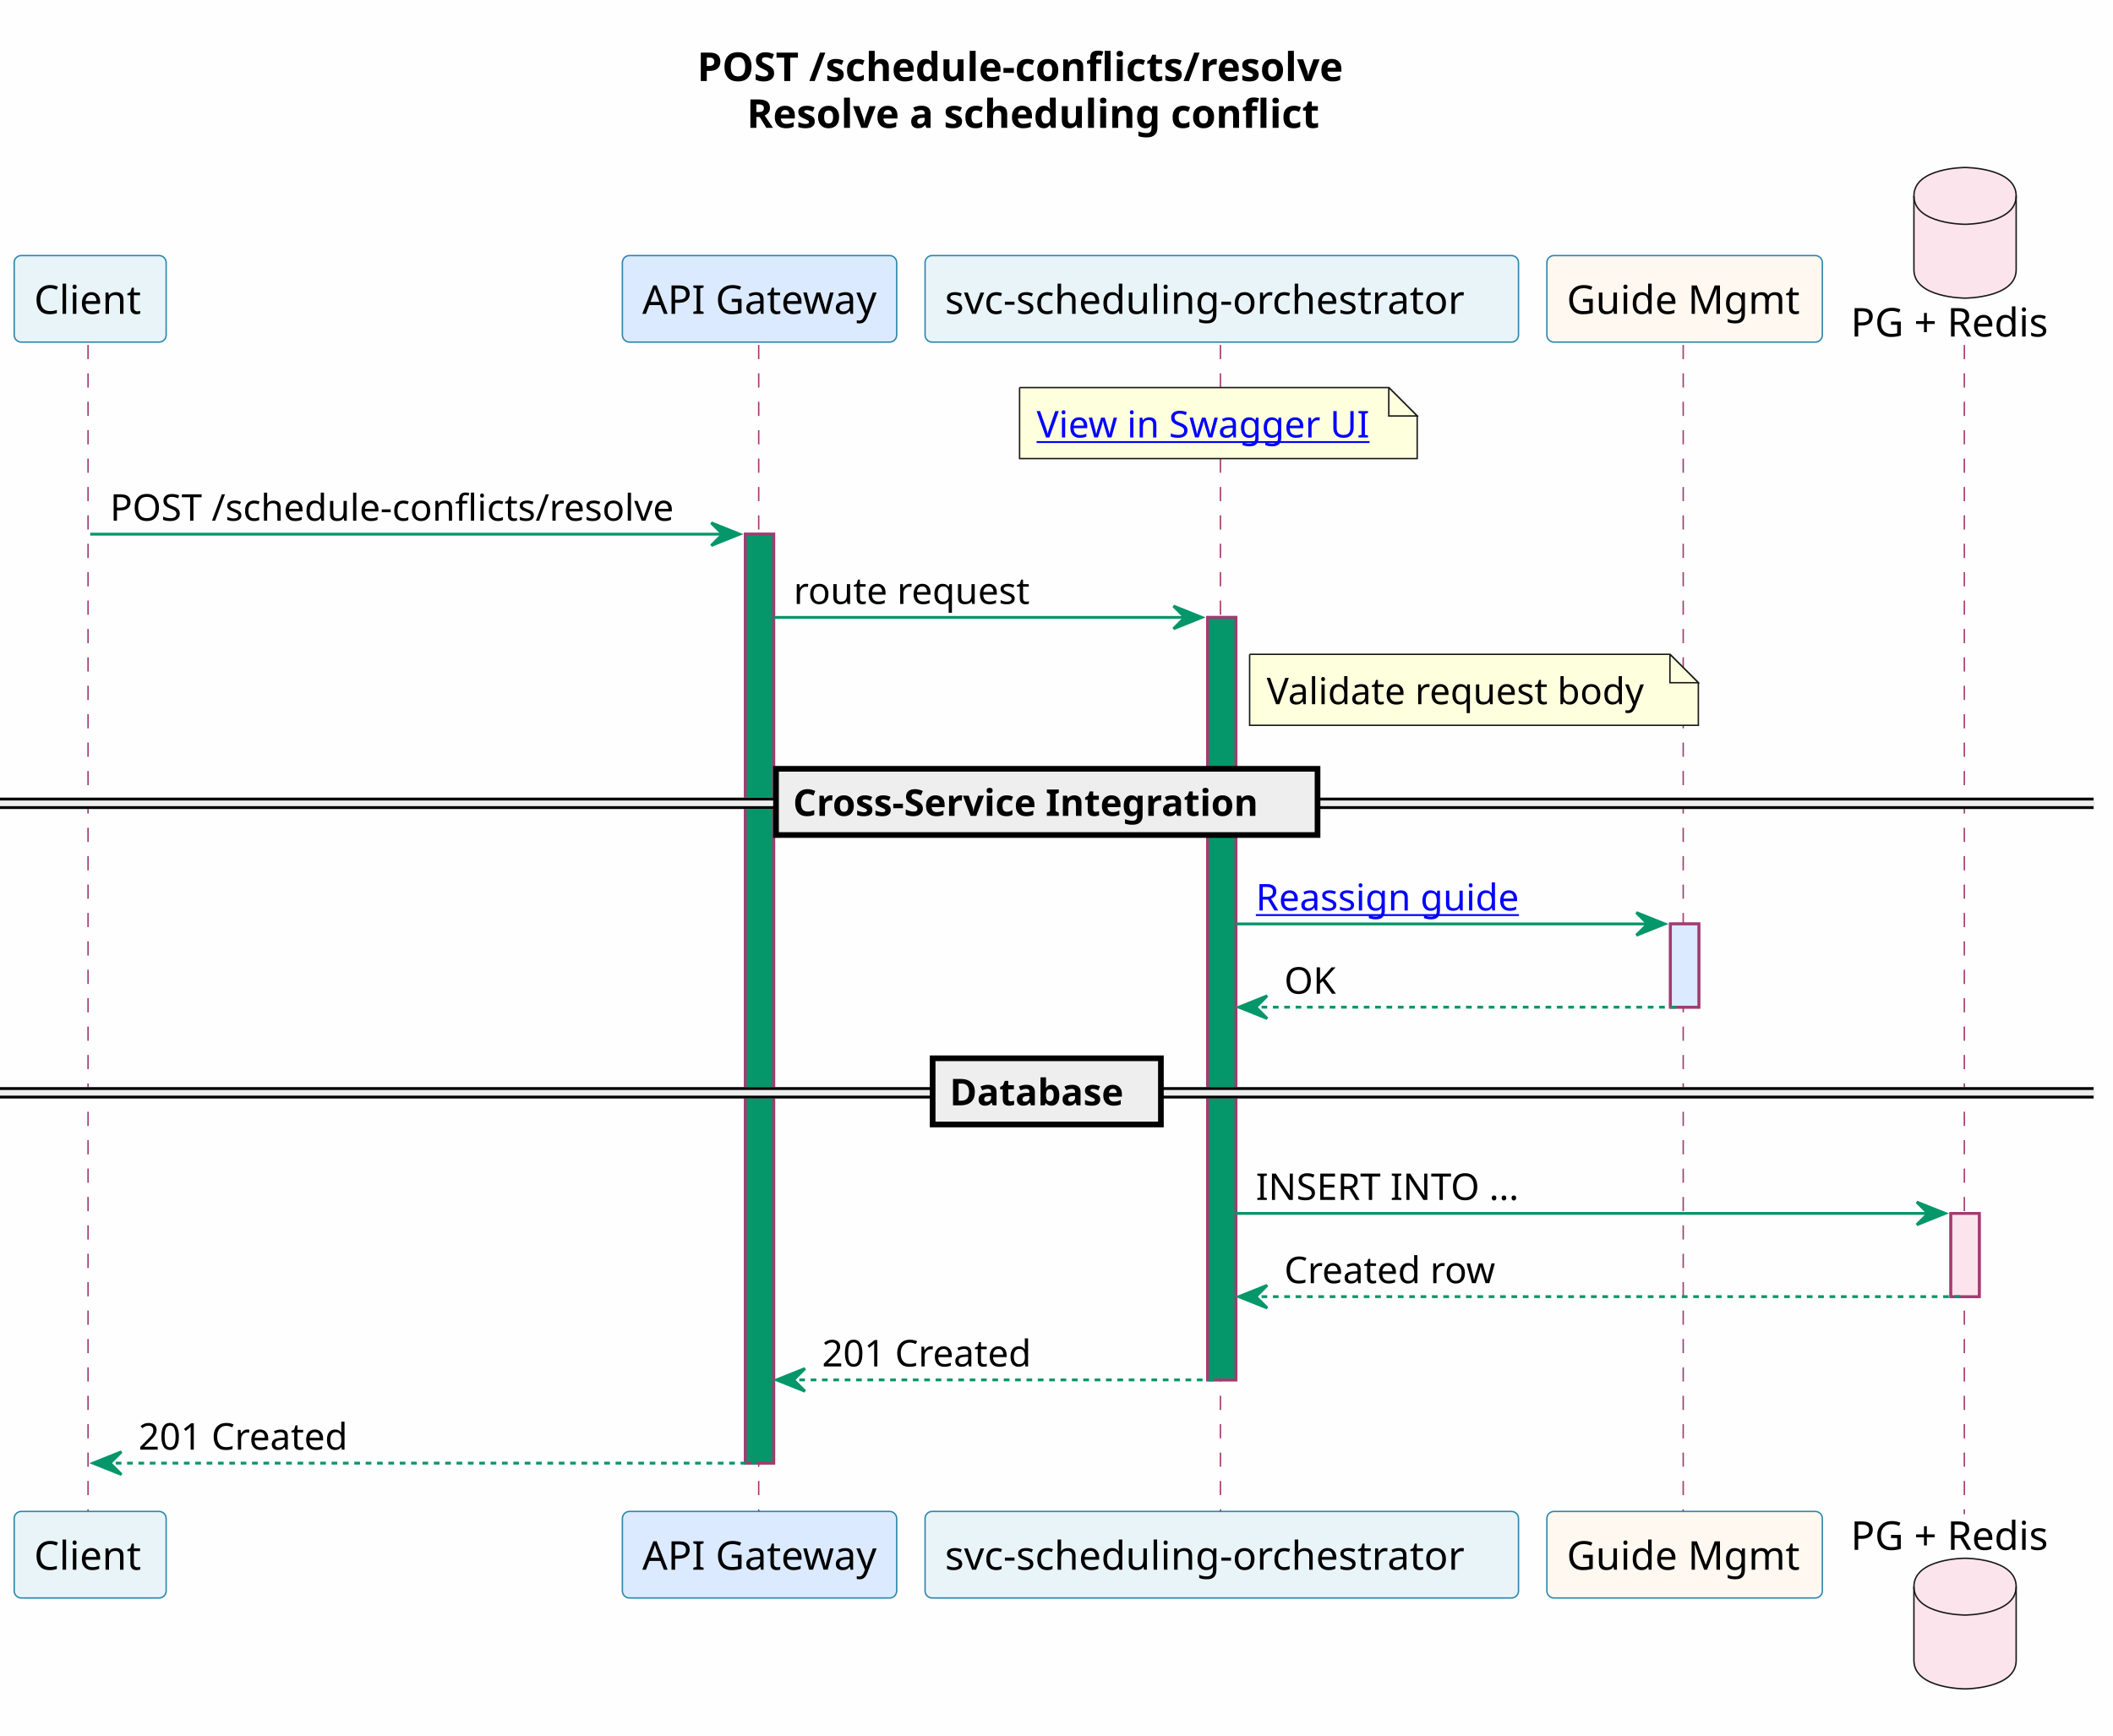
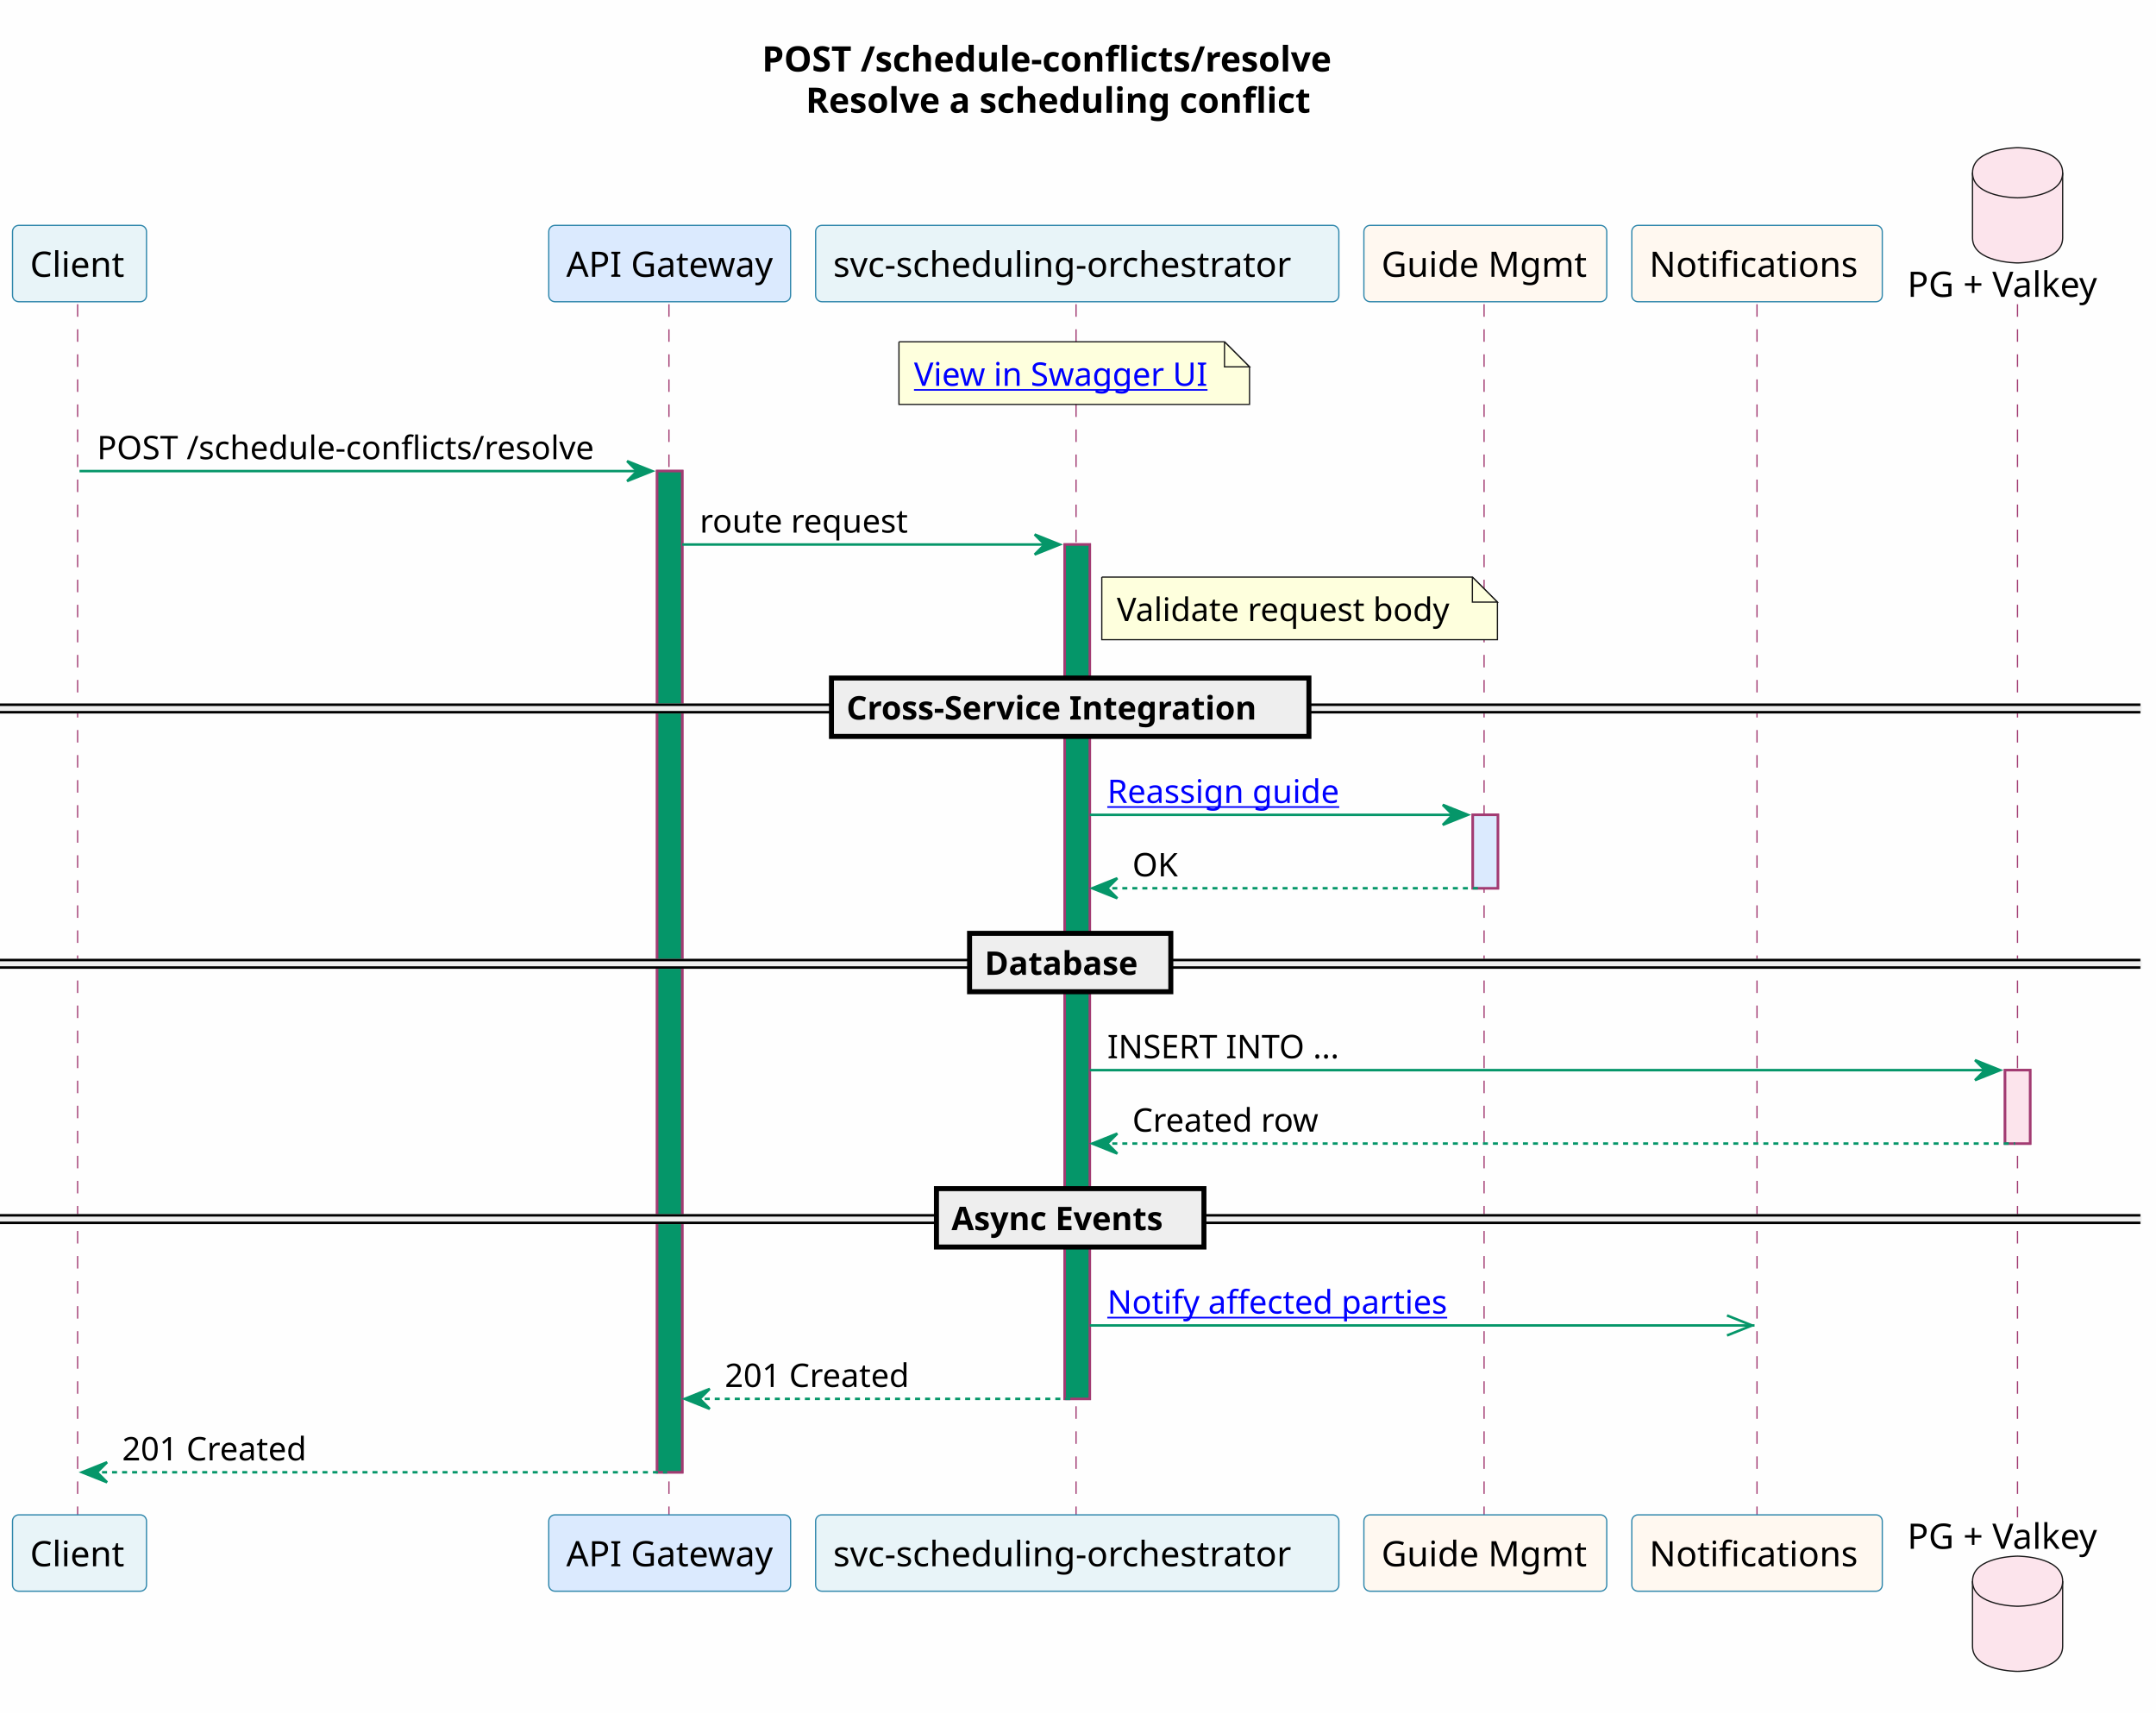
- <svg xmlns="http://www.w3.org/2000/svg" xmlns:xlink="http://www.w3.org/1999/xlink" contentStyleType="text/css" data-diagram-type="SEQUENCE" height="611px" preserveAspectRatio="none" style="width:744px;height:611px;background:#FEFEFE;" version="1.1" viewBox="0 0 744 611" width="744px" zoomAndPan="magnify">
+ <svg xmlns="http://www.w3.org/2000/svg" xmlns:xlink="http://www.w3.org/1999/xlink" contentStyleType="text/css" data-diagram-type="SEQUENCE" height="684px" preserveAspectRatio="none" style="width:861px;height:684px;background:#FEFEFE;" version="1.1" viewBox="0 0 861 684" width="861px" zoomAndPan="magnify">
  <defs />
  <g>
-     <rect fill="#FEFEFE" height="611" style="stroke:none;stroke-width:1;" width="744" x="0" y="0" />
-     <text fill="#000000" font-family="Segoe UI" font-size="14" font-weight="bold" lengthAdjust="spacing" textLength="245.171" x="245.489" y="28.535">POST /schedule-conflicts/resolve</text>
-     <text fill="#000000" font-family="Segoe UI" font-size="14" font-weight="bold" lengthAdjust="spacing" textLength="210.246" x="262.952" y="45.023">Resolve a scheduling conflict</text>
+     <rect fill="#FEFEFE" height="684" style="stroke:none;stroke-width:1;" width="861" x="0" y="0" />
+     <text fill="#000000" font-family="Segoe UI" font-size="14" font-weight="bold" lengthAdjust="spacing" textLength="245.171" x="304.295" y="28.535">POST /schedule-conflicts/resolve</text>
+     <text fill="#000000" font-family="Segoe UI" font-size="14" font-weight="bold" lengthAdjust="spacing" textLength="210.246" x="321.758" y="45.023">Resolve a scheduling conflict</text>
    <g>
-       <rect fill="#059669" height="327.106" style="stroke:#A23B72;stroke-width:1;" width="10" x="262.434" y="188.086" />
+       <rect fill="#059669" height="399.727" style="stroke:#A23B72;stroke-width:1;" width="10" x="262.434" y="188.086" />
    </g>
    <g>
-       <rect fill="#059669" height="268.484" style="stroke:#A23B72;stroke-width:1;" width="10" x="425.197" y="217.397" />
+       <rect fill="#059669" height="341.106" style="stroke:#A23B72;stroke-width:1;" width="10" x="425.197" y="217.397" />
    </g>
    <g>
      <rect fill="#DBEAFE" height="29.311" style="stroke:#A23B72;stroke-width:1;" width="10" x="588.165" y="325.328" />
    </g>
    <g>
-       <rect fill="#FCE4EC" height="29.311" style="stroke:#A23B72;stroke-width:1;" width="10" x="686.904" y="427.26" />
+       <rect fill="#FCE4EC" height="29.311" style="stroke:#A23B72;stroke-width:1;" width="10" x="800.725" y="427.26" />
    </g>
    <g>
-       <rect fill="#000000" fill-opacity="0" height="411.727" width="8" x="27.752" y="121.465" />
-       <line style="stroke:#A23B72;stroke-width:0.5;stroke-dasharray:5,5;" x1="31" x2="31" y1="121.465" y2="533.191" />
+       <rect fill="#000000" fill-opacity="0" height="484.348" width="8" x="27.752" y="121.465" />
+       <line style="stroke:#A23B72;stroke-width:0.5;stroke-dasharray:5,5;" x1="31" x2="31" y1="121.465" y2="605.812" />
    </g>
    <g>
-       <rect fill="#000000" fill-opacity="0" height="411.727" width="8" x="263.434" y="121.465" />
-       <line style="stroke:#A23B72;stroke-width:0.5;stroke-dasharray:5,5;" x1="267.145" x2="267.145" y1="121.465" y2="533.191" />
+       <rect fill="#000000" fill-opacity="0" height="484.348" width="8" x="263.434" y="121.465" />
+       <line style="stroke:#A23B72;stroke-width:0.5;stroke-dasharray:5,5;" x1="267.145" x2="267.145" y1="121.465" y2="605.812" />
    </g>
    <g>
-       <rect fill="#000000" fill-opacity="0" height="411.727" width="8" x="426.197" y="121.465" />
-       <line style="stroke:#A23B72;stroke-width:0.5;stroke-dasharray:5,5;" x1="429.723" x2="429.723" y1="121.465" y2="533.191" />
+       <rect fill="#000000" fill-opacity="0" height="484.348" width="8" x="426.197" y="121.465" />
+       <line style="stroke:#A23B72;stroke-width:0.5;stroke-dasharray:5,5;" x1="429.723" x2="429.723" y1="121.465" y2="605.812" />
    </g>
    <g>
-       <rect fill="#000000" fill-opacity="0" height="411.727" width="8" x="589.165" y="121.465" />
-       <line style="stroke:#A23B72;stroke-width:0.5;stroke-dasharray:5,5;" x1="592.67" x2="592.67" y1="121.465" y2="533.191" />
+       <rect fill="#000000" fill-opacity="0" height="484.348" width="8" x="589.165" y="121.465" />
+       <line style="stroke:#A23B72;stroke-width:0.5;stroke-dasharray:5,5;" x1="592.67" x2="592.67" y1="121.465" y2="605.812" />
    </g>
    <g>
-       <rect fill="#000000" fill-opacity="0" height="411.727" width="8" x="687.904" y="121.465" />
-       <line style="stroke:#A23B72;stroke-width:0.5;stroke-dasharray:5,5;" x1="691.659" x2="691.659" y1="121.465" y2="533.191" />
+       <rect fill="#000000" fill-opacity="0" height="484.348" width="8" x="697.674" y="121.465" />
+       <line style="stroke:#A23B72;stroke-width:0.5;stroke-dasharray:5,5;" x1="701.659" x2="701.659" y1="121.465" y2="605.812" />
+     </g>
+     <g>
+       <rect fill="#000000" fill-opacity="0" height="484.348" width="8" x="801.725" y="121.465" />
+       <line style="stroke:#A23B72;stroke-width:0.5;stroke-dasharray:5,5;" x1="805.689" x2="805.689" y1="121.465" y2="605.812" />
    </g>
    <g class="participant participant-head" data-participant="Client">
      <rect fill="#E8F4F8" height="30.488" rx="2.5" ry="2.5" style="stroke:#2E86AB;stroke-width:0.5;" width="53.505" x="5" y="89.977" />
      <text fill="#000000" font-family="Segoe UI" font-size="14" lengthAdjust="spacing" textLength="39.505" x="12" y="110.512">Client</text>
    </g>
    <g class="participant participant-tail" data-participant="Client">
-       <rect fill="#E8F4F8" height="30.488" rx="2.5" ry="2.5" style="stroke:#2E86AB;stroke-width:0.5;" width="53.505" x="5" y="532.191" />
-       <text fill="#000000" font-family="Segoe UI" font-size="14" lengthAdjust="spacing" textLength="39.505" x="12" y="552.727">Client</text>
+       <rect fill="#E8F4F8" height="30.488" rx="2.5" ry="2.5" style="stroke:#2E86AB;stroke-width:0.5;" width="53.505" x="5" y="604.812" />
+       <text fill="#000000" font-family="Segoe UI" font-size="14" lengthAdjust="spacing" textLength="39.505" x="12" y="625.348">Client</text>
    </g>
    <g class="participant participant-head" data-participant="GW">
      <rect fill="#DBEAFE" height="30.488" rx="2.5" ry="2.5" style="stroke:#2E86AB;stroke-width:0.5;" width="96.578" x="219.145" y="89.977" />
      <text fill="#000000" font-family="Segoe UI" font-size="14" lengthAdjust="spacing" textLength="82.578" x="226.145" y="110.512">API Gateway</text>
    </g>
    <g class="participant participant-tail" data-participant="GW">
-       <rect fill="#DBEAFE" height="30.488" rx="2.5" ry="2.5" style="stroke:#2E86AB;stroke-width:0.5;" width="96.578" x="219.145" y="532.191" />
-       <text fill="#000000" font-family="Segoe UI" font-size="14" lengthAdjust="spacing" textLength="82.578" x="226.145" y="552.727">API Gateway</text>
+       <rect fill="#DBEAFE" height="30.488" rx="2.5" ry="2.5" style="stroke:#2E86AB;stroke-width:0.5;" width="96.578" x="219.145" y="604.812" />
+       <text fill="#000000" font-family="Segoe UI" font-size="14" lengthAdjust="spacing" textLength="82.578" x="226.145" y="625.348">API Gateway</text>
    </g>
    <g class="participant participant-head" data-participant="Svc">
      <a href="/microservices/svc-scheduling-orchestrator/" target="_top" title="/microservices/svc-scheduling-orchestrator/" xlink:actuate="onRequest" xlink:href="/microservices/svc-scheduling-orchestrator/" xlink:show="new" xlink:title="/microservices/svc-scheduling-orchestrator/" xlink:type="simple">
        <rect fill="#E8F4F8" height="30.488" rx="2.5" ry="2.5" style="stroke:#2E86AB;stroke-width:0.5;" width="208.947" x="325.723" y="89.977" />
        <text fill="#000000" font-family="Segoe UI" font-size="14" lengthAdjust="spacing" textLength="194.947" x="332.723" y="110.512">svc-scheduling-orchestrator</text>
      </a>
    </g>
    <g class="participant participant-tail" data-participant="Svc">
      <a href="/microservices/svc-scheduling-orchestrator/" target="_top" title="/microservices/svc-scheduling-orchestrator/" xlink:actuate="onRequest" xlink:href="/microservices/svc-scheduling-orchestrator/" xlink:show="new" xlink:title="/microservices/svc-scheduling-orchestrator/" xlink:type="simple">
-         <rect fill="#E8F4F8" height="30.488" rx="2.5" ry="2.5" style="stroke:#2E86AB;stroke-width:0.5;" width="208.947" x="325.723" y="532.191" />
-         <text fill="#000000" font-family="Segoe UI" font-size="14" lengthAdjust="spacing" textLength="194.947" x="332.723" y="552.727">svc-scheduling-orchestrator</text>
+         <rect fill="#E8F4F8" height="30.488" rx="2.5" ry="2.5" style="stroke:#2E86AB;stroke-width:0.5;" width="208.947" x="325.723" y="604.812" />
+         <text fill="#000000" font-family="Segoe UI" font-size="14" lengthAdjust="spacing" textLength="194.947" x="332.723" y="625.348">svc-scheduling-orchestrator</text>
      </a>
    </g>
    <g class="participant participant-head" data-participant="GM">
      <a href="/microservices/svc-guide-management/" target="_top" title="/microservices/svc-guide-management/" xlink:actuate="onRequest" xlink:href="/microservices/svc-guide-management/" xlink:show="new" xlink:title="/microservices/svc-guide-management/" xlink:type="simple">
        <rect fill="#FFF8F0" height="30.488" rx="2.5" ry="2.5" style="stroke:#2E86AB;stroke-width:0.5;" width="96.988" x="544.67" y="89.977" />
        <text fill="#000000" font-family="Segoe UI" font-size="14" lengthAdjust="spacing" textLength="82.988" x="551.67" y="110.512">Guide Mgmt</text>
      </a>
    </g>
    <g class="participant participant-tail" data-participant="GM">
      <a href="/microservices/svc-guide-management/" target="_top" title="/microservices/svc-guide-management/" xlink:actuate="onRequest" xlink:href="/microservices/svc-guide-management/" xlink:show="new" xlink:title="/microservices/svc-guide-management/" xlink:type="simple">
-         <rect fill="#FFF8F0" height="30.488" rx="2.5" ry="2.5" style="stroke:#2E86AB;stroke-width:0.5;" width="96.988" x="544.67" y="532.191" />
-         <text fill="#000000" font-family="Segoe UI" font-size="14" lengthAdjust="spacing" textLength="82.988" x="551.67" y="552.727">Guide Mgmt</text>
+         <rect fill="#FFF8F0" height="30.488" rx="2.5" ry="2.5" style="stroke:#2E86AB;stroke-width:0.5;" width="96.988" x="544.67" y="604.812" />
+         <text fill="#000000" font-family="Segoe UI" font-size="14" lengthAdjust="spacing" textLength="82.988" x="551.67" y="625.348">Guide Mgmt</text>
+       </a>
+     </g>
+     <g class="participant participant-head" data-participant="Ntfy">
+       <a href="/microservices/svc-notifications/" target="_top" title="/microservices/svc-notifications/" xlink:actuate="onRequest" xlink:href="/microservices/svc-notifications/" xlink:show="new" xlink:title="/microservices/svc-notifications/" xlink:type="simple">
+         <rect fill="#FFF8F0" height="30.488" rx="2.5" ry="2.5" style="stroke:#2E86AB;stroke-width:0.5;" width="100.03" x="651.659" y="89.977" />
+         <text fill="#000000" font-family="Segoe UI" font-size="14" lengthAdjust="spacing" textLength="86.03" x="658.659" y="110.512">Notifications</text>
+       </a>
+     </g>
+     <g class="participant participant-tail" data-participant="Ntfy">
+       <a href="/microservices/svc-notifications/" target="_top" title="/microservices/svc-notifications/" xlink:actuate="onRequest" xlink:href="/microservices/svc-notifications/" xlink:show="new" xlink:title="/microservices/svc-notifications/" xlink:type="simple">
+         <rect fill="#FFF8F0" height="30.488" rx="2.5" ry="2.5" style="stroke:#2E86AB;stroke-width:0.5;" width="100.03" x="651.659" y="604.812" />
+         <text fill="#000000" font-family="Segoe UI" font-size="14" lengthAdjust="spacing" textLength="86.03" x="658.659" y="625.348">Notifications</text>
      </a>
    </g>
    <g class="participant participant-head" data-participant="DB">
-       <text fill="#000000" font-family="Segoe UI" font-size="14" lengthAdjust="spacing" textLength="74.491" x="651.659" y="118.512">PG + Redis</text>
-       <path d="M673.904,68.977 C673.904,58.977 691.904,58.977 691.904,58.977 C691.904,58.977 709.904,58.977 709.904,68.977 L709.904,94.977 C709.904,104.977 691.904,104.977 691.904,104.977 C691.904,104.977 673.904,104.977 673.904,94.977 L673.904,68.977" fill="#FCE4EC" style="stroke:#181818;stroke-width:0.5;" />
-       <path d="M673.904,68.977 C673.904,78.977 691.904,78.977 691.904,78.977 C691.904,78.977 709.904,78.977 709.904,68.977" fill="none" style="stroke:#181818;stroke-width:0.5;" />
+       <text fill="#000000" font-family="Segoe UI" font-size="14" lengthAdjust="spacing" textLength="82.072" x="761.689" y="118.512">PG + Valkey</text>
+       <path d="M787.725,68.977 C787.725,58.977 805.725,58.977 805.725,58.977 C805.725,58.977 823.725,58.977 823.725,68.977 L823.725,94.977 C823.725,104.977 805.725,104.977 805.725,104.977 C805.725,104.977 787.725,104.977 787.725,94.977 L787.725,68.977" fill="#FCE4EC" style="stroke:#181818;stroke-width:0.5;" />
+       <path d="M787.725,68.977 C787.725,78.977 805.725,78.977 805.725,78.977 C805.725,78.977 823.725,78.977 823.725,68.977" fill="none" style="stroke:#181818;stroke-width:0.5;" />
    </g>
    <g class="participant participant-tail" data-participant="DB">
-       <text fill="#000000" font-family="Segoe UI" font-size="14" lengthAdjust="spacing" textLength="74.491" x="651.659" y="545.727">PG + Redis</text>
-       <path d="M673.904,558.68 C673.904,548.68 691.904,548.68 691.904,548.68 C691.904,548.68 709.904,548.68 709.904,558.68 L709.904,584.68 C709.904,594.68 691.904,594.68 691.904,594.68 C691.904,594.68 673.904,594.68 673.904,584.68 L673.904,558.68" fill="#FCE4EC" style="stroke:#181818;stroke-width:0.5;" />
-       <path d="M673.904,558.68 C673.904,568.68 691.904,568.68 691.904,568.68 C691.904,568.68 709.904,568.68 709.904,558.68" fill="none" style="stroke:#181818;stroke-width:0.5;" />
+       <text fill="#000000" font-family="Segoe UI" font-size="14" lengthAdjust="spacing" textLength="82.072" x="761.689" y="618.348">PG + Valkey</text>
+       <path d="M787.725,631.301 C787.725,621.301 805.725,621.301 805.725,621.301 C805.725,621.301 823.725,621.301 823.725,631.301 L823.725,657.301 C823.725,667.301 805.725,667.301 805.725,667.301 C805.725,667.301 787.725,667.301 787.725,657.301 L787.725,631.301" fill="#FCE4EC" style="stroke:#181818;stroke-width:0.5;" />
+       <path d="M787.725,631.301 C787.725,641.301 805.725,641.301 805.725,641.301 C805.725,641.301 823.725,641.301 823.725,631.301" fill="none" style="stroke:#181818;stroke-width:0.5;" />
    </g>
    <g>
-       <rect fill="#059669" height="327.106" style="stroke:#A23B72;stroke-width:1;" width="10" x="262.434" y="188.086" />
+       <rect fill="#059669" height="399.727" style="stroke:#A23B72;stroke-width:1;" width="10" x="262.434" y="188.086" />
    </g>
    <g>
-       <rect fill="#059669" height="268.484" style="stroke:#A23B72;stroke-width:1;" width="10" x="425.197" y="217.397" />
+       <rect fill="#059669" height="341.106" style="stroke:#A23B72;stroke-width:1;" width="10" x="425.197" y="217.397" />
    </g>
    <g>
      <rect fill="#DBEAFE" height="29.311" style="stroke:#A23B72;stroke-width:1;" width="10" x="588.165" y="325.328" />
    </g>
    <g>
-       <rect fill="#FCE4EC" height="29.311" style="stroke:#A23B72;stroke-width:1;" width="10" x="686.904" y="427.26" />
+       <rect fill="#FCE4EC" height="29.311" style="stroke:#A23B72;stroke-width:1;" width="10" x="800.725" y="427.26" />
    </g>
    <path d="M359,136.465 L359,161.465 L499,161.465 L499,146.465 L489,136.465 L359,136.465" fill="#FEFFDD" style="stroke:#181818;stroke-width:0.5;" />
    <path d="M489,136.465 L489,146.465 L499,146.465 L489,136.465" fill="#FEFFDD" style="stroke:#181818;stroke-width:0.5;" />
    <a href="/services/api/svc-scheduling-orchestrator.html" target="_top" title="/services/api/svc-scheduling-orchestrator.html" xlink:actuate="onRequest" xlink:href="/services/api/svc-scheduling-orchestrator.html" xlink:show="new" xlink:title="/services/api/svc-scheduling-orchestrator.html" xlink:type="simple">
      <text fill="#0000FF" font-family="Segoe UI" font-size="13" lengthAdjust="spacing" text-decoration="underline" textLength="119.406" x="365" y="154.033">View in Swagger UI</text>
    </a>
    <g class="message" data-participant-1="Client" data-participant-2="GW">
      <polygon fill="#059669" points="250.434,184.086,260.434,188.086,250.434,192.086,254.434,188.086" style="stroke:#059669;stroke-width:1;" />
      <line style="stroke:#059669;stroke-width:1;" x1="31.752" x2="256.434" y1="188.086" y2="188.086" />
      <text fill="#000000" font-family="Segoe UI" font-size="13" lengthAdjust="spacing" textLength="211.682" x="38.752" y="183.344">POST /schedule-conflicts/resolve</text>
    </g>
    <g class="message" data-participant-1="GW" data-participant-2="Svc">
      <polygon fill="#059669" points="413.197,213.397,423.197,217.397,413.197,221.397,417.197,217.397" style="stroke:#059669;stroke-width:1;" />
      <line style="stroke:#059669;stroke-width:1;" x1="272.434" x2="419.197" y1="217.397" y2="217.397" />
      <text fill="#000000" font-family="Segoe UI" font-size="13" lengthAdjust="spacing" textLength="85.135" x="279.434" y="212.654">route request</text>
    </g>
    <path d="M440,230.397 L440,255.397 L598,255.397 L598,240.397 L588,230.397 L440,230.397" fill="#FEFFDD" style="stroke:#181818;stroke-width:0.5;" />
    <path d="M588,230.397 L588,240.397 L598,240.397 L588,230.397" fill="#FEFFDD" style="stroke:#181818;stroke-width:0.5;" />
    <text fill="#000000" font-family="Segoe UI" font-size="13" lengthAdjust="spacing" textLength="137.573" x="446" y="247.965">Validate request body</text>
-     <rect fill="#EEEEEE" height="3" style="stroke:#EEEEEE;stroke-width:1;" width="737.15" x="0" y="281.362" />
-     <line style="stroke:#000000;stroke-width:1;" x1="0" x2="737.15" y1="281.362" y2="281.362" />
-     <line style="stroke:#000000;stroke-width:1;" x1="0" x2="737.15" y1="284.362" y2="284.362" />
-     <rect fill="#EEEEEE" height="23.311" style="stroke:#000000;stroke-width:2;" width="190.674" x="273.238" y="270.707" />
-     <text fill="#000000" font-family="Segoe UI" font-size="13" font-weight="bold" lengthAdjust="spacing" textLength="172.39" x="279.238" y="287.275">Cross-Service Integration</text>
+     <rect fill="#EEEEEE" height="3" style="stroke:#EEEEEE;stroke-width:1;" width="854.761" x="0" y="281.362" />
+     <line style="stroke:#000000;stroke-width:1;" x1="0" x2="854.761" y1="281.362" y2="281.362" />
+     <line style="stroke:#000000;stroke-width:1;" x1="0" x2="854.761" y1="284.362" y2="284.362" />
+     <rect fill="#EEEEEE" height="23.311" style="stroke:#000000;stroke-width:2;" width="190.674" x="332.043" y="270.707" />
+     <text fill="#000000" font-family="Segoe UI" font-size="13" font-weight="bold" lengthAdjust="spacing" textLength="172.39" x="338.043" y="287.275">Cross-Service Integration</text>
    <g class="message" data-participant-1="Svc" data-participant-2="GM">
      <polygon fill="#059669" points="576.165,321.328,586.165,325.328,576.165,329.328,580.165,325.328" style="stroke:#059669;stroke-width:1;" />
      <line style="stroke:#059669;stroke-width:1;" x1="435.197" x2="582.165" y1="325.328" y2="325.328" />
      <a href="/microservices/svc-guide-management/#patch-guidesguide_id-update-guide-profile" target="_top" title="/microservices/svc-guide-management/#patch-guidesguide_id-update-guide-profile" xlink:actuate="onRequest" xlink:href="/microservices/svc-guide-management/#patch-guidesguide_id-update-guide-profile" xlink:show="new" xlink:title="/microservices/svc-guide-management/#patch-guidesguide_id-update-guide-profile" xlink:type="simple">
        <text fill="#0000FF" font-family="Segoe UI" font-size="13" lengthAdjust="spacing" text-decoration="underline" textLength="95.297" x="442.197" y="320.586">Reassign guide</text>
      </a>
    </g>
    <g class="message" data-participant-1="GM" data-participant-2="Svc">
      <polygon fill="#059669" points="446.197,350.639,436.197,354.639,446.197,358.639,442.197,354.639" style="stroke:#059669;stroke-width:1;" />
      <line style="stroke:#059669;stroke-width:1;stroke-dasharray:2,2;" x1="440.197" x2="592.165" y1="354.639" y2="354.639" />
      <text fill="#000000" font-family="Segoe UI" font-size="13" lengthAdjust="spacing" textLength="18.586" x="452.197" y="349.897">OK</text>
    </g>
-     <rect fill="#EEEEEE" height="3" style="stroke:#EEEEEE;stroke-width:1;" width="737.15" x="0" y="383.294" />
-     <line style="stroke:#000000;stroke-width:1;" x1="0" x2="737.15" y1="383.294" y2="383.294" />
-     <line style="stroke:#000000;stroke-width:1;" x1="0" x2="737.15" y1="386.294" y2="386.294" />
-     <rect fill="#EEEEEE" height="23.311" style="stroke:#000000;stroke-width:2;" width="80.371" x="328.389" y="372.639" />
-     <text fill="#000000" font-family="Segoe UI" font-size="13" font-weight="bold" lengthAdjust="spacing" textLength="62.086" x="334.389" y="389.207">Database</text>
+     <rect fill="#EEEEEE" height="3" style="stroke:#EEEEEE;stroke-width:1;" width="854.761" x="0" y="383.294" />
+     <line style="stroke:#000000;stroke-width:1;" x1="0" x2="854.761" y1="383.294" y2="383.294" />
+     <line style="stroke:#000000;stroke-width:1;" x1="0" x2="854.761" y1="386.294" y2="386.294" />
+     <rect fill="#EEEEEE" height="23.311" style="stroke:#000000;stroke-width:2;" width="80.371" x="387.195" y="372.639" />
+     <text fill="#000000" font-family="Segoe UI" font-size="13" font-weight="bold" lengthAdjust="spacing" textLength="62.086" x="393.195" y="389.207">Database</text>
    <g class="message" data-participant-1="Svc" data-participant-2="DB">
-       <polygon fill="#059669" points="674.904,423.26,684.904,427.26,674.904,431.26,678.904,427.26" style="stroke:#059669;stroke-width:1;" />
-       <line style="stroke:#059669;stroke-width:1;" x1="435.197" x2="680.904" y1="427.26" y2="427.26" />
+       <polygon fill="#059669" points="788.725,423.26,798.725,427.26,788.725,431.26,792.725,427.26" style="stroke:#059669;stroke-width:1;" />
+       <line style="stroke:#059669;stroke-width:1;" x1="435.197" x2="794.725" y1="427.26" y2="427.26" />
      <text fill="#000000" font-family="Segoe UI" font-size="13" lengthAdjust="spacing" textLength="96.072" x="442.197" y="422.518">INSERT INTO ...</text>
    </g>
    <g class="message" data-participant-1="DB" data-participant-2="Svc">
      <polygon fill="#059669" points="446.197,452.57,436.197,456.57,446.197,460.57,442.197,456.57" style="stroke:#059669;stroke-width:1;" />
-       <line style="stroke:#059669;stroke-width:1;stroke-dasharray:2,2;" x1="440.197" x2="690.904" y1="456.57" y2="456.57" />
+       <line style="stroke:#059669;stroke-width:1;stroke-dasharray:2,2;" x1="440.197" x2="804.725" y1="456.57" y2="456.57" />
      <text fill="#000000" font-family="Segoe UI" font-size="13" lengthAdjust="spacing" textLength="76.457" x="452.197" y="451.828">Created row</text>
    </g>
+     <rect fill="#EEEEEE" height="3" style="stroke:#EEEEEE;stroke-width:1;" width="854.761" x="0" y="485.226" />
+     <line style="stroke:#000000;stroke-width:1;" x1="0" x2="854.761" y1="485.226" y2="485.226" />
+     <line style="stroke:#000000;stroke-width:1;" x1="0" x2="854.761" y1="488.226" y2="488.226" />
+     <rect fill="#EEEEEE" height="23.311" style="stroke:#000000;stroke-width:2;" width="106.822" x="373.97" y="474.57" />
+     <text fill="#000000" font-family="Segoe UI" font-size="13" font-weight="bold" lengthAdjust="spacing" textLength="88.537" x="379.97" y="491.139">Async Events</text>
+     <g class="message" data-participant-1="Svc" data-participant-2="Ntfy">
+       <line style="stroke:#059669;stroke-width:1;" x1="699.674" x2="689.674" y1="529.191" y2="525.191" />
+       <line style="stroke:#059669;stroke-width:1;" x1="699.674" x2="689.674" y1="529.191" y2="533.191" />
+       <line style="stroke:#059669;stroke-width:1;" x1="435.197" x2="700.674" y1="529.191" y2="529.191" />
+       <a href="/microservices/svc-notifications/#post-notifications-send-a-notification" target="_top" title="/microservices/svc-notifications/#post-notifications-send-a-notification" xlink:actuate="onRequest" xlink:href="/microservices/svc-notifications/#post-notifications-send-a-notification" xlink:show="new" xlink:title="/microservices/svc-notifications/#post-notifications-send-a-notification" xlink:type="simple">
+         <text fill="#0000FF" font-family="Segoe UI" font-size="13" lengthAdjust="spacing" text-decoration="underline" textLength="140.106" x="442.197" y="524.449">Notify affected parties</text>
+       </a>
+     </g>
    <g class="message" data-participant-1="Svc" data-participant-2="GW">
-       <polygon fill="#059669" points="283.434,481.881,273.434,485.881,283.434,489.881,279.434,485.881" style="stroke:#059669;stroke-width:1;" />
-       <line style="stroke:#059669;stroke-width:1;stroke-dasharray:2,2;" x1="277.434" x2="429.197" y1="485.881" y2="485.881" />
-       <text fill="#000000" font-family="Segoe UI" font-size="13" lengthAdjust="spacing" textLength="77.797" x="289.434" y="481.139">201 Created</text>
+       <polygon fill="#059669" points="283.434,554.502,273.434,558.502,283.434,562.502,279.434,558.502" style="stroke:#059669;stroke-width:1;" />
+       <line style="stroke:#059669;stroke-width:1;stroke-dasharray:2,2;" x1="277.434" x2="429.197" y1="558.502" y2="558.502" />
+       <text fill="#000000" font-family="Segoe UI" font-size="13" lengthAdjust="spacing" textLength="77.797" x="289.434" y="553.76">201 Created</text>
    </g>
    <g class="message" data-participant-1="GW" data-participant-2="Client">
-       <polygon fill="#059669" points="42.752,511.191,32.752,515.191,42.752,519.191,38.752,515.191" style="stroke:#059669;stroke-width:1;" />
-       <line style="stroke:#059669;stroke-width:1;stroke-dasharray:2,2;" x1="36.752" x2="266.434" y1="515.191" y2="515.191" />
-       <text fill="#000000" font-family="Segoe UI" font-size="13" lengthAdjust="spacing" textLength="77.797" x="48.752" y="510.449">201 Created</text>
+       <polygon fill="#059669" points="42.752,583.812,32.752,587.812,42.752,591.812,38.752,587.812" style="stroke:#059669;stroke-width:1;" />
+       <line style="stroke:#059669;stroke-width:1;stroke-dasharray:2,2;" x1="36.752" x2="266.434" y1="587.812" y2="587.812" />
+       <text fill="#000000" font-family="Segoe UI" font-size="13" lengthAdjust="spacing" textLength="77.797" x="48.752" y="583.07">201 Created</text>
    </g>
  </g>
</svg>
